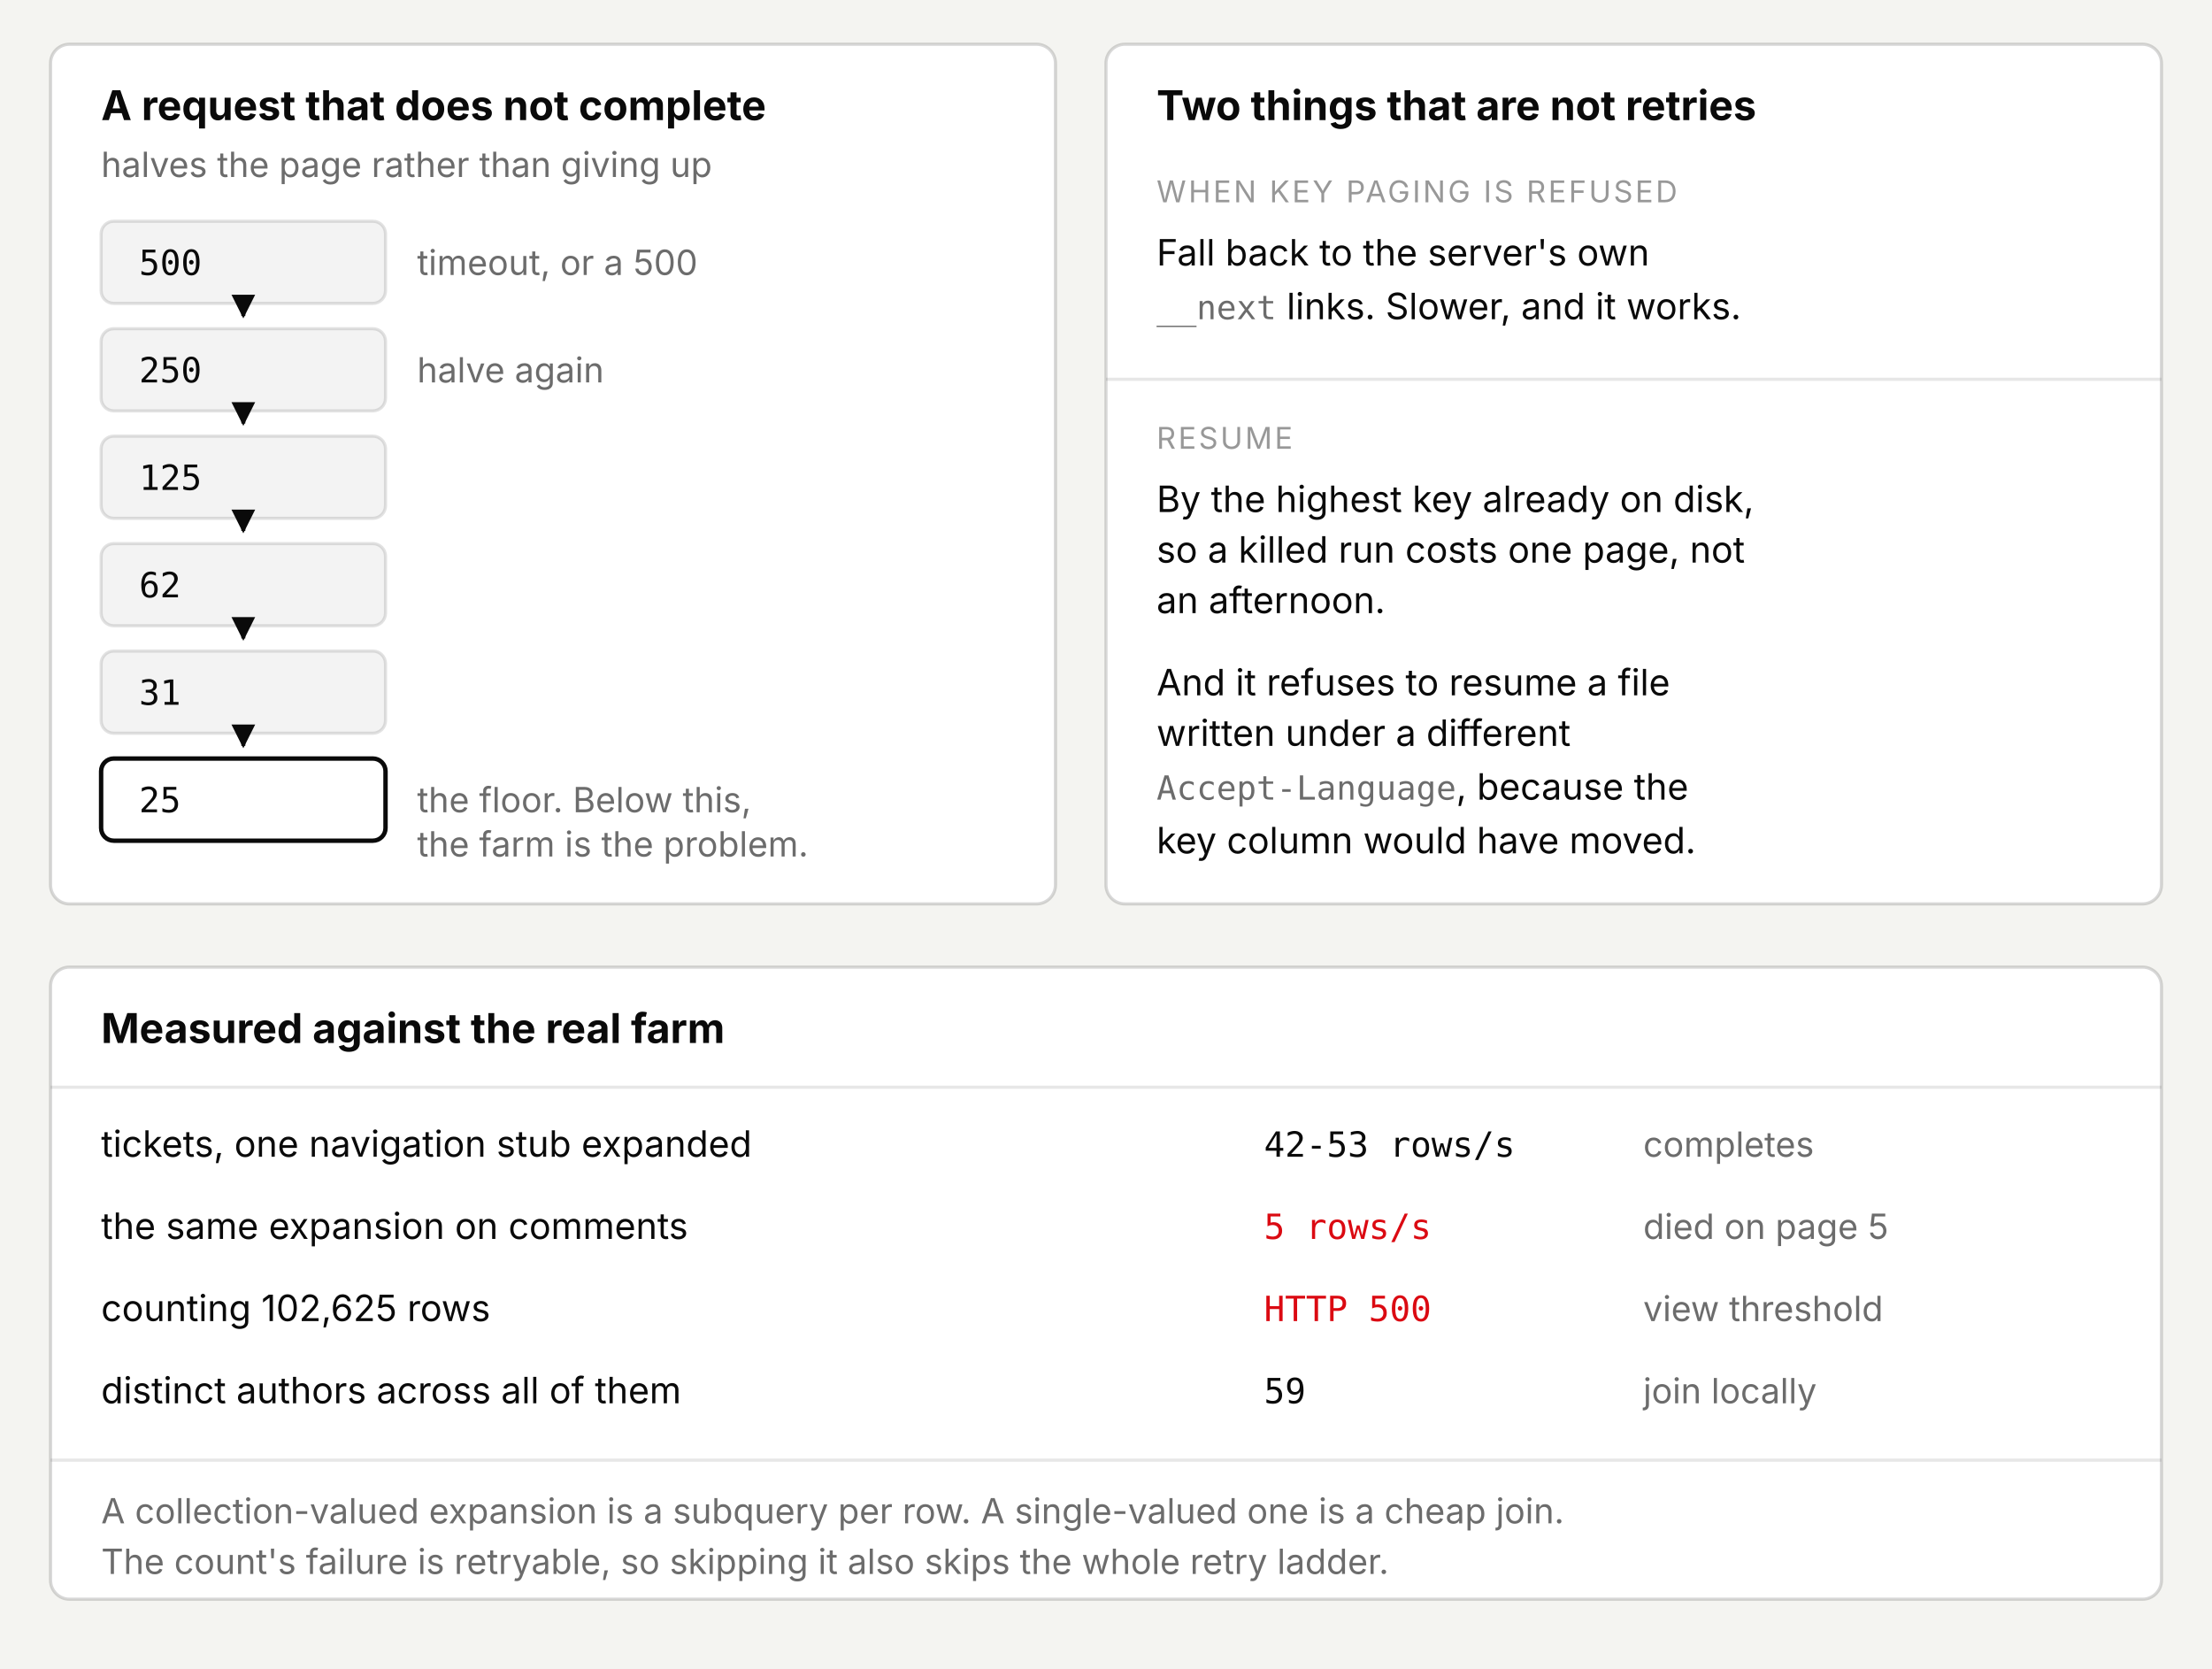
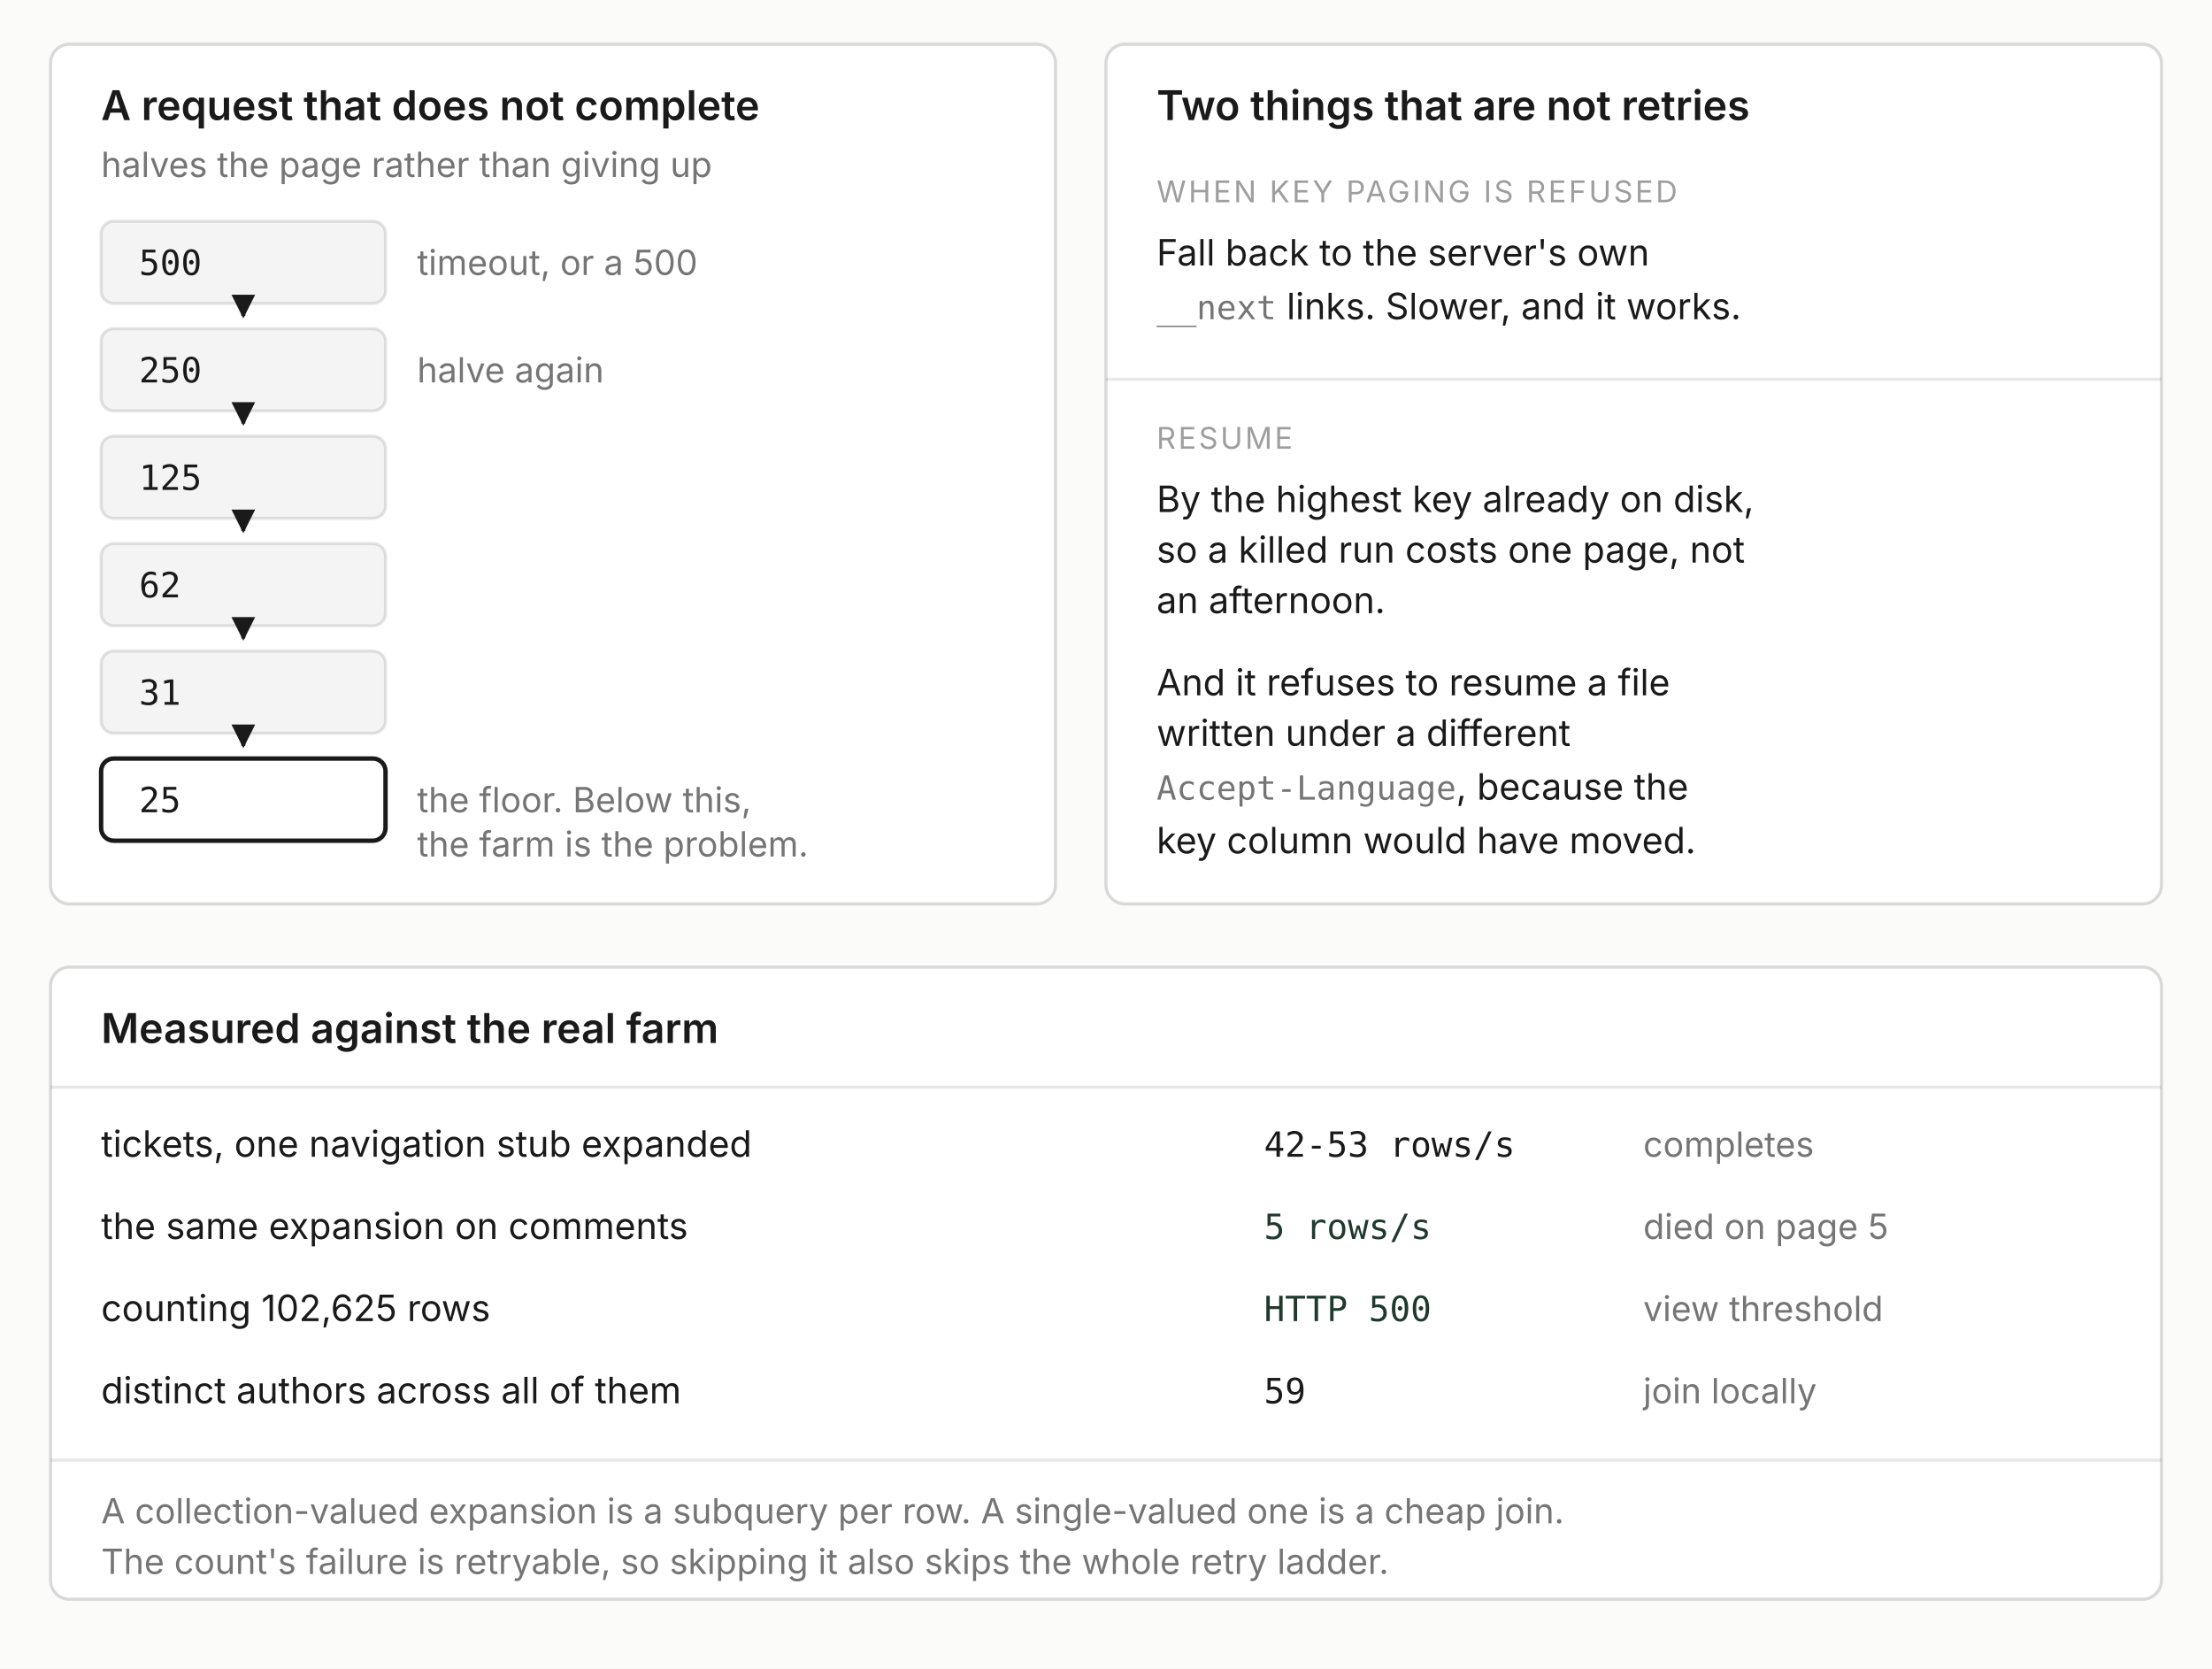
<svg xmlns="http://www.w3.org/2000/svg" viewBox="0 0 700 528" width="700" height="528" role="img">
  <style>
-     .bg  { fill: #f4f4f1; }
-     .card{ fill: #ffffff; stroke: rgb(10 10 10 / 0.16); stroke-width: 1; }
-     .rule{ stroke: rgb(10 10 10 / 0.1); stroke-width: 1; }
-     .t   { font-family: ui-sans-serif, -apple-system, "Segoe UI", system-ui, sans-serif; fill: #0a0a0a; }
-     .h   { font-size: 13px; font-weight: 700; }
-     .lbl { font-size: 9.5px; letter-spacing: 0.08em; fill: rgb(10 10 10 / 0.42); }
+     .bg  { fill: #fbfbfa; }
+     .card{ fill: #ffffff; stroke: rgb(26 26 26 / 0.16); stroke-width: 1; }
+     .rule{ stroke: rgb(26 26 26 / 0.1); stroke-width: 1; }
+     .t   { font-family: ui-sans-serif, -apple-system, "Segoe UI", system-ui, sans-serif; fill: #1a1a1a; }
+     .h   { font-size: 13px; font-weight: 600; }
+     .lbl { font-size: 9.5px; letter-spacing: 0.08em; fill: rgb(26 26 26 / 0.42); }
    .b   { font-size: 11.5px; }
    .m   { font-family: ui-monospace, SFMono-Regular, Menlo, monospace; font-size: 11px; }
-     .mg  { font-family: ui-monospace, SFMono-Regular, Menlo, monospace; font-size: 10.5px; fill: rgb(10 10 10 / 0.6); }
-     .n   { font-size: 11px; fill: rgb(10 10 10 / 0.6); }
-     .red { fill: #db0a12; }
-     .pill{ fill: rgb(10 10 10 / 0.05); stroke: rgb(10 10 10 / 0.12); stroke-width: 1; }
-     .floor{ fill: #ffffff; stroke: #0a0a0a; stroke-width: 1.4; }
-     .ln  { stroke: #0a0a0a; stroke-width: 1.25; fill: none; }
+     .mg  { font-family: ui-monospace, SFMono-Regular, Menlo, monospace; font-size: 10.5px; fill: rgb(26 26 26 / 0.6); }
+     .n   { font-size: 11px; fill: rgb(26 26 26 / 0.6); }
+     .acc { fill: #1f3a2c; }
+     .pill{ fill: rgb(26 26 26 / 0.05); stroke: rgb(26 26 26 / 0.12); stroke-width: 1; }
+     .floor{ fill: #ffffff; stroke: #1a1a1a; stroke-width: 1.4; }
+     .ln  { stroke: #1a1a1a; stroke-width: 1.25; fill: none; }
  </style>
  <defs>
    <marker id="a" viewBox="0 0 10 10" refX="9" refY="5" markerWidth="6" markerHeight="6" orient="auto-start-reverse">
-       <path d="M 0 0 L 10 5 L 0 10 z" fill="#0a0a0a" />
+       <path d="M 0 0 L 10 5 L 0 10 z" fill="#1a1a1a" />
    </marker>
  </defs>
  <rect class="bg" x="0" y="0" width="700" height="528" />
  <rect class="card" x="16" y="14" width="318" height="272" rx="6" />
  <text class="t h" x="32" y="38">A request that does not complete</text>
  <text class="t n" x="32" y="56">halves the page rather than giving up</text>
  <rect class="pill" x="32" y="70" width="90" height="26" rx="4" />
  <text class="t m" x="44" y="87">500</text>
  <rect class="pill" x="32" y="104" width="90" height="26" rx="4" />
  <text class="t m" x="44" y="121">250</text>
  <rect class="pill" x="32" y="138" width="90" height="26" rx="4" />
  <text class="t m" x="44" y="155">125</text>
  <rect class="pill" x="32" y="172" width="90" height="26" rx="4" />
  <text class="t m" x="44" y="189">62</text>
  <rect class="pill" x="32" y="206" width="90" height="26" rx="4" />
  <text class="t m" x="44" y="223">31</text>
  <rect class="floor" x="32" y="240" width="90" height="26" rx="4" />
  <text class="t m" x="44" y="257">25</text>
  <path class="ln" d="M 77 96 L 77 100" marker-end="url(#a)" />
  <path class="ln" d="M 77 130 L 77 134" marker-end="url(#a)" />
  <path class="ln" d="M 77 164 L 77 168" marker-end="url(#a)" />
  <path class="ln" d="M 77 198 L 77 202" marker-end="url(#a)" />
  <path class="ln" d="M 77 232 L 77 236" marker-end="url(#a)" />
  <text class="t n" x="132" y="87">timeout, or a 500</text>
  <text class="t n" x="132" y="121">halve again</text>
  <text class="t n" x="132" y="257">the floor. Below this,</text>
  <text class="t n" x="132" y="271">the farm is the problem.</text>
  <rect class="card" x="350" y="14" width="334" height="272" rx="6" />
  <text class="t h" x="366" y="38">Two things that are not retries</text>
  <text class="t lbl" x="366" y="64">WHEN KEY PAGING IS REFUSED</text>
  <text class="t b" x="366" y="84">Fall back to the server's own</text>
  <text class="t b" x="366" y="101">
    <tspan class="mg">__next</tspan> links. Slower, and it works.</text>
  <line class="rule" x1="350" y1="120" x2="684" y2="120" />
  <text class="t lbl" x="366" y="142">RESUME</text>
  <text class="t b" x="366" y="162">By the highest key already on disk,</text>
  <text class="t b" x="366" y="178">so a killed run costs one page, not</text>
  <text class="t b" x="366" y="194">an afternoon.</text>
  <text class="t b" x="366" y="220">And it refuses to resume a file</text>
  <text class="t b" x="366" y="236">written under a different</text>
  <text class="t b" x="366" y="253">
    <tspan class="mg">Accept-Language</tspan>, because the</text>
  <text class="t b" x="366" y="270">key column would have moved.</text>
  <rect class="card" x="16" y="306" width="668" height="200" rx="6" />
  <text class="t h" x="32" y="330">Measured against the real farm</text>
  <line class="rule" x1="16" y1="344" x2="684" y2="344" />
  <text class="t b" x="32" y="366">tickets, one navigation stub expanded</text>
  <text class="t m" x="400" y="366">42-53 rows/s</text>
  <text class="t n" x="520" y="366">completes</text>
  <text class="t b" x="32" y="392">the same expansion on comments</text>
-   <text class="t m red" x="400" y="392">5 rows/s</text>
+   <text class="t m acc" x="400" y="392">5 rows/s</text>
  <text class="t n" x="520" y="392">died on page 5</text>
  <text class="t b" x="32" y="418">counting 102,625 rows</text>
-   <text class="t m red" x="400" y="418">HTTP 500</text>
+   <text class="t m acc" x="400" y="418">HTTP 500</text>
  <text class="t n" x="520" y="418">view threshold</text>
  <text class="t b" x="32" y="444">distinct authors across all of them</text>
  <text class="t m" x="400" y="444">59</text>
  <text class="t n" x="520" y="444">join locally</text>
  <line class="rule" x1="16" y1="462" x2="684" y2="462" />
  <text class="t n" x="32" y="482">A collection-valued expansion is a subquery per row. A single-valued one is a cheap join.</text>
  <text class="t n" x="32" y="498">The count's failure is retryable, so skipping it also skips the whole retry ladder.</text>
</svg>
